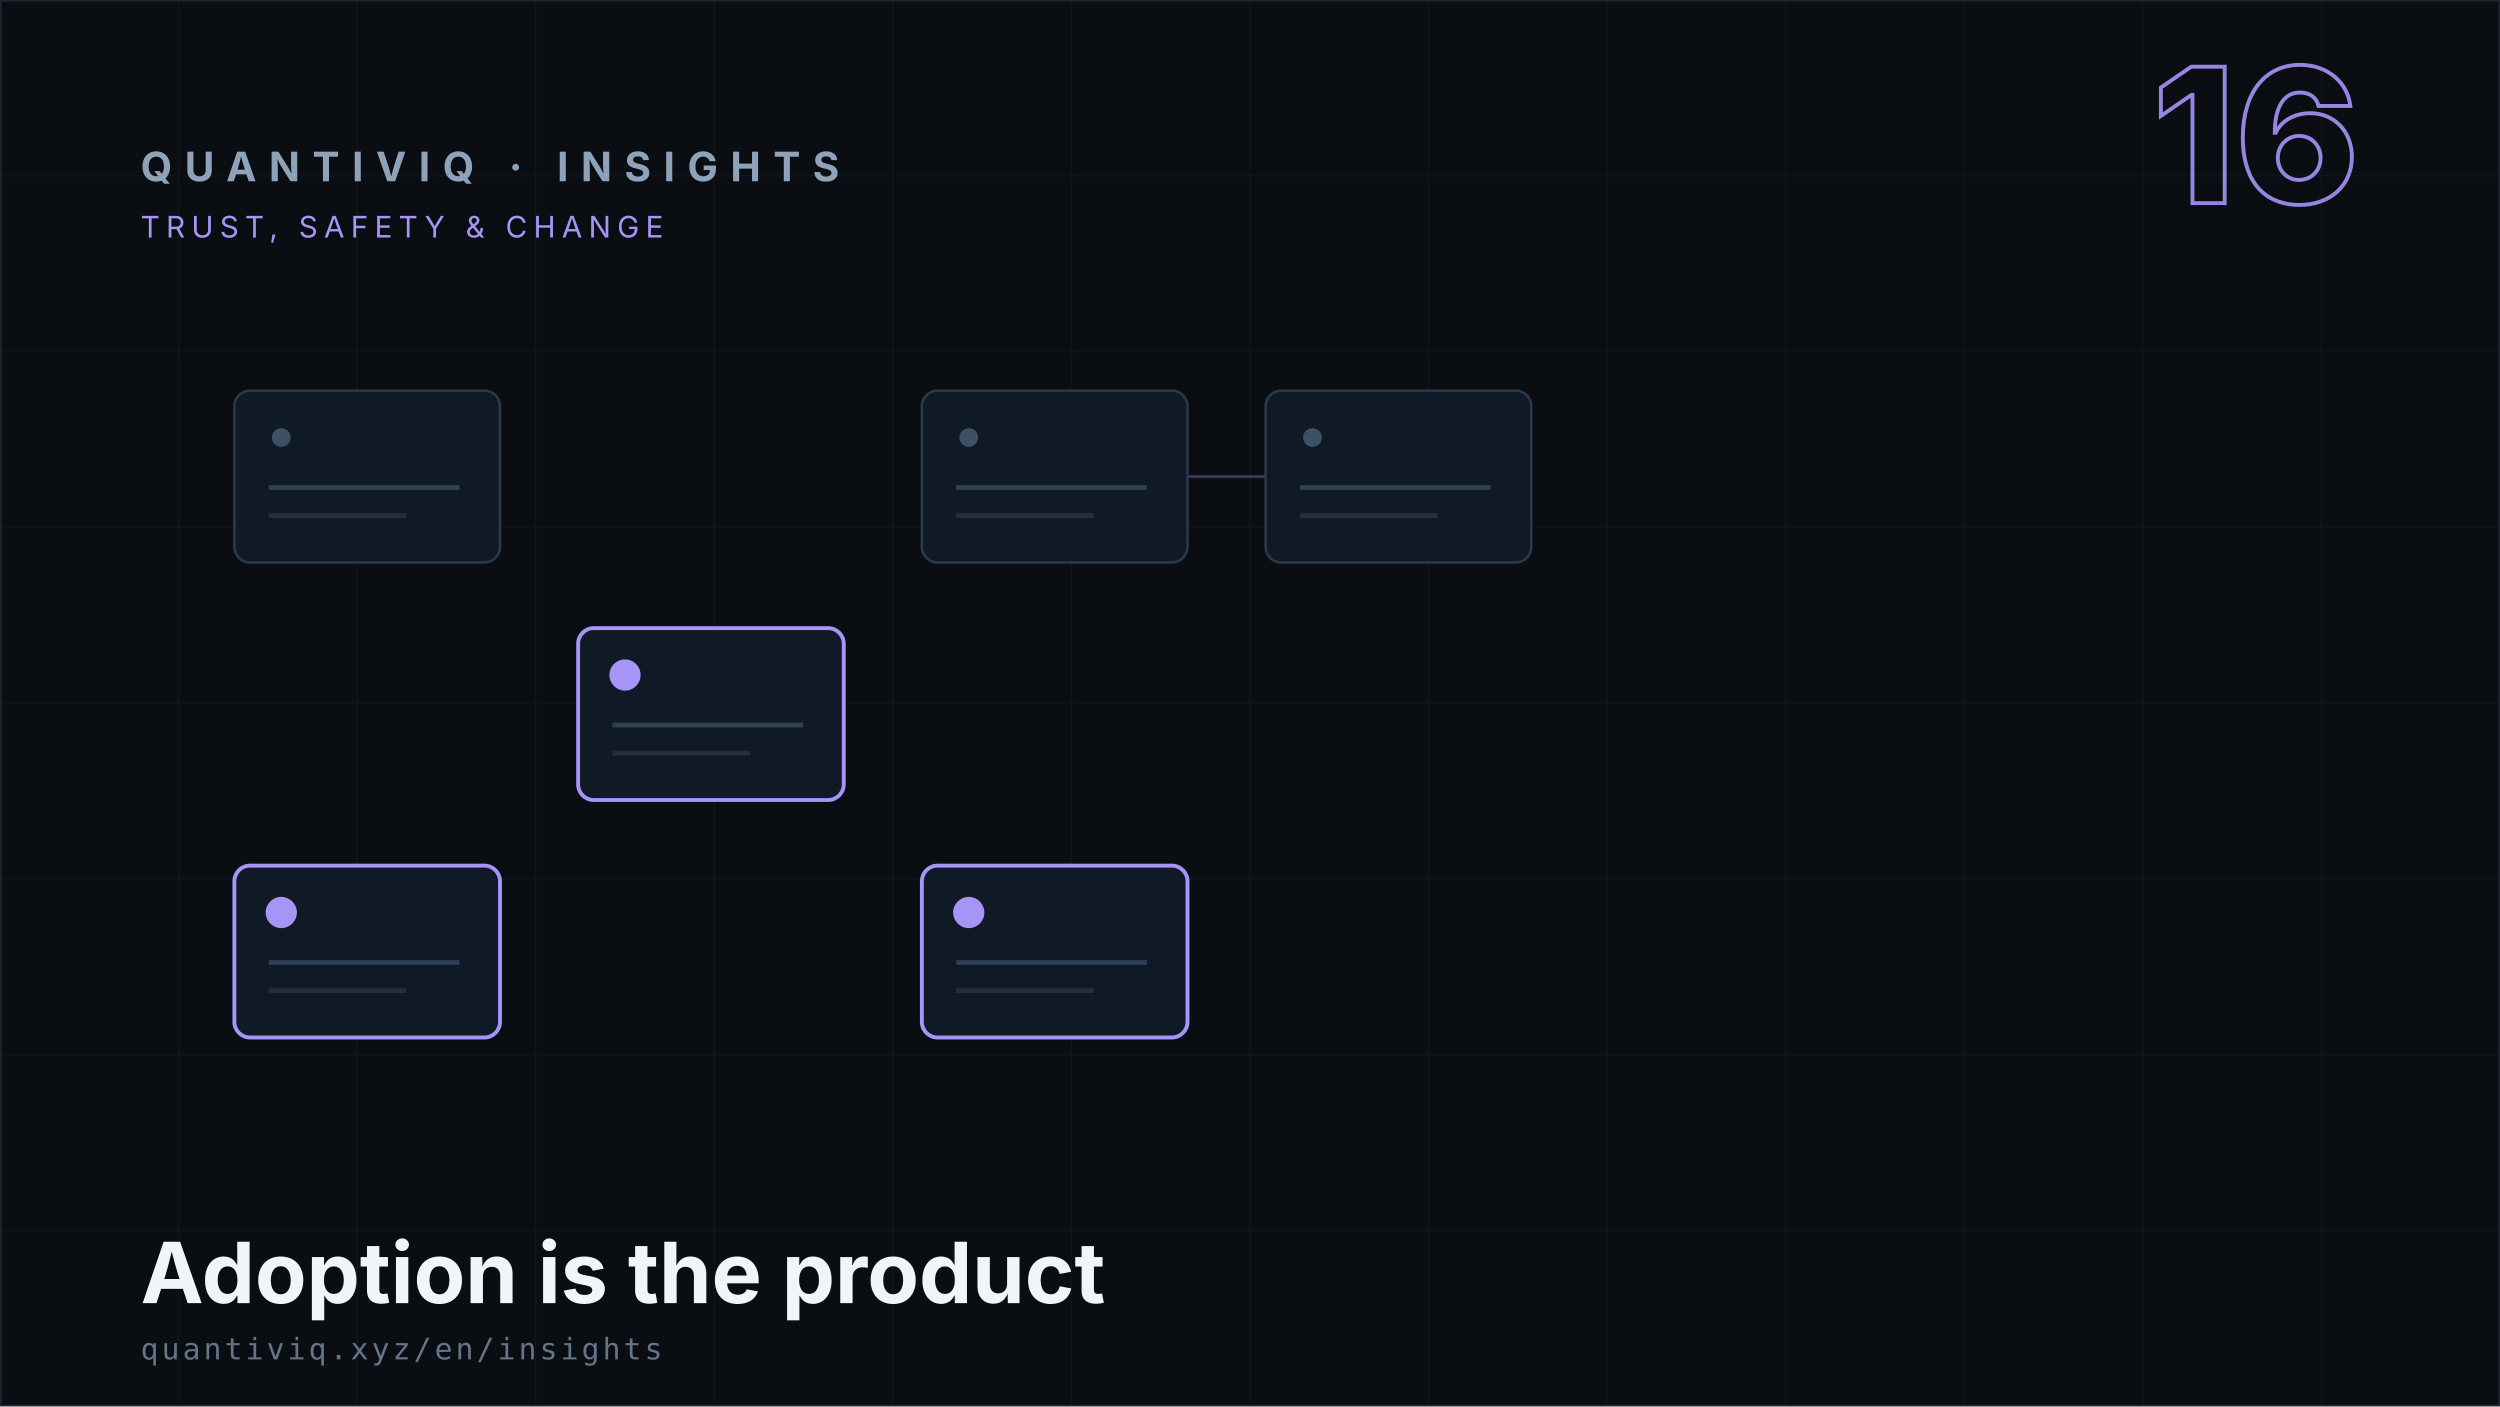
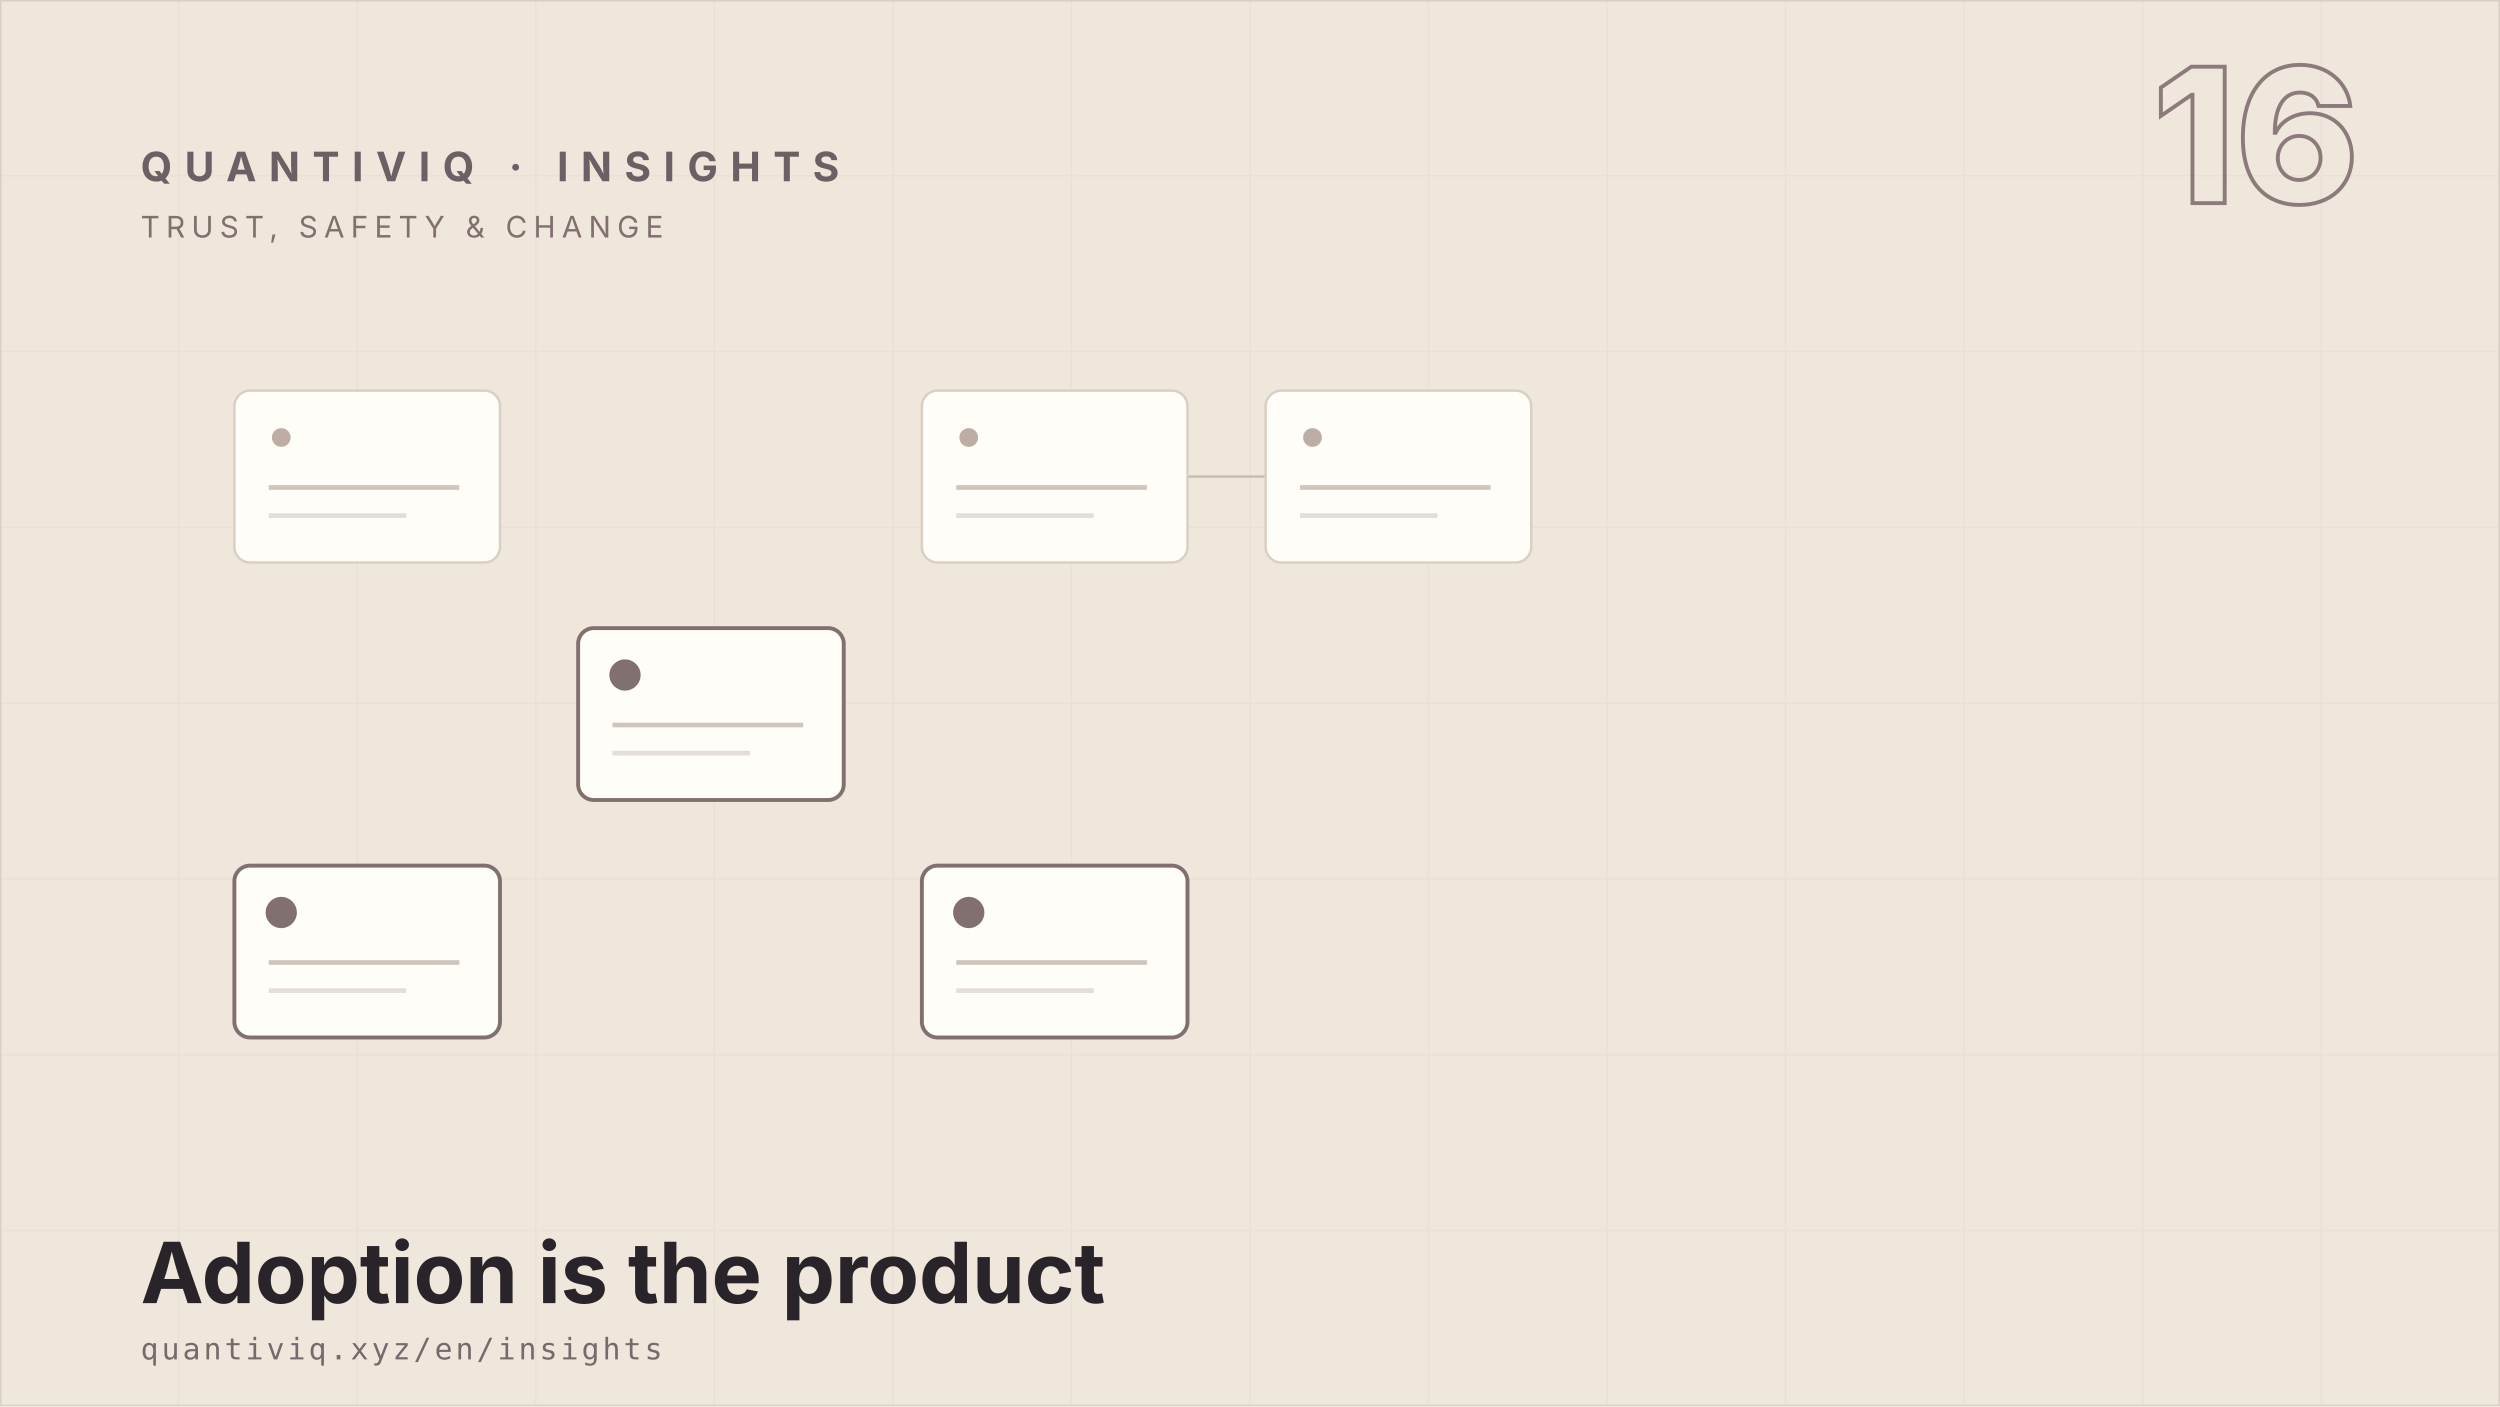
<svg xmlns="http://www.w3.org/2000/svg" width="1600" height="900" viewBox="0 0 1600 900" role="img" aria-label="Quantiviq Insights article 16: Adoption is the product">
  <defs>
    <marker id="arw" viewBox="0 0 10 10" refX="9" refY="5" markerWidth="7" markerHeight="7" orient="auto-start-reverse">
-       <path d="M0,0 L10,5 L0,10 z" fill="#a694f7" />
+       <path d="M0,0 L10,5 L0,10 z" fill="#826f70" />
    </marker>
  </defs>
-   <rect width="1600" height="900" fill="#0a0d12" />
-   <g opacity="0.05" stroke="#8fa3b8" stroke-width="1">
+   <rect width="1600" height="900" fill="#efe7db" />
+   <g opacity="0.05" stroke="#6c6065" stroke-width="1">
    <line x1="0" y1="0" x2="0" y2="900" />
    <line x1="114.286" y1="0" x2="114.286" y2="900" />
    <line x1="228.571" y1="0" x2="228.571" y2="900" />
    <line x1="342.857" y1="0" x2="342.857" y2="900" />
    <line x1="457.143" y1="0" x2="457.143" y2="900" />
    <line x1="571.429" y1="0" x2="571.429" y2="900" />
    <line x1="685.714" y1="0" x2="685.714" y2="900" />
    <line x1="800" y1="0" x2="800" y2="900" />
    <line x1="914.286" y1="0" x2="914.286" y2="900" />
    <line x1="1028.571" y1="0" x2="1028.571" y2="900" />
    <line x1="1142.857" y1="0" x2="1142.857" y2="900" />
    <line x1="1257.143" y1="0" x2="1257.143" y2="900" />
    <line x1="1371.429" y1="0" x2="1371.429" y2="900" />
    <line x1="1485.714" y1="0" x2="1485.714" y2="900" />
    <line x1="1600" y1="0" x2="1600" y2="900" />
    <line x1="0" y1="0" x2="1600" y2="0" />
    <line x1="0" y1="112.5" x2="1600" y2="112.5" />
    <line x1="0" y1="225" x2="1600" y2="225" />
    <line x1="0" y1="337.5" x2="1600" y2="337.5" />
    <line x1="0" y1="450" x2="1600" y2="450" />
    <line x1="0" y1="562.5" x2="1600" y2="562.5" />
    <line x1="0" y1="675" x2="1600" y2="675" />
    <line x1="0" y1="787.5" x2="1600" y2="787.5" />
    <line x1="0" y1="900" x2="1600" y2="900" />
  </g>
-   <text x="90" y="116" font-family="Inter, system-ui, sans-serif" font-size="26" font-weight="700" letter-spacing="8" fill="#8fa3b8">QUANTIVIQ · INSIGHTS</text>
-   <text x="90" y="152" font-family="Inter, system-ui, sans-serif" font-size="19" letter-spacing="4" fill="#a694f7">TRUST, SAFETY &amp; CHANGE</text>
-   <text x="1510" y="130" text-anchor="end" font-family="Inter, system-ui, sans-serif" font-size="120" font-weight="800" fill="none" stroke="#a694f7" stroke-width="2.5" opacity="0.9">16</text>
-   <text x="90" y="834" font-family="Inter, system-ui, sans-serif" font-size="54" font-weight="700" fill="#f1f5f9">Adoption is the product</text>
-   <text x="90" y="870" font-family="JetBrains Mono, monospace" font-size="19" letter-spacing="2" fill="#64748b">quantiviq.xyz/en/insights</text>
-   <rect x="0.5" y="0.5" width="1599" height="899" fill="none" stroke="#1c2733" stroke-width="1" />
+   <text x="90" y="116" font-family="Inter, system-ui, sans-serif" font-size="26" font-weight="700" letter-spacing="8" fill="#6c6065">QUANTIVIQ · INSIGHTS</text>
+   <text x="90" y="152" font-family="Inter, system-ui, sans-serif" font-size="19" letter-spacing="4" fill="#826f70">TRUST, SAFETY &amp; CHANGE</text>
+   <text x="1510" y="130" text-anchor="end" font-family="Inter, system-ui, sans-serif" font-size="120" font-weight="800" fill="none" stroke="#826f70" stroke-width="2.5" opacity="0.9">16</text>
+   <text x="90" y="834" font-family="Inter, system-ui, sans-serif" font-size="54" font-weight="700" fill="#29242a">Adoption is the product</text>
+   <text x="90" y="870" font-family="JetBrains Mono, monospace" font-size="19" letter-spacing="2" fill="#77696c">quantiviq.xyz/en/insights</text>
+   <rect x="0.5" y="0.5" width="1599" height="899" fill="none" stroke="#d9cfc4" stroke-width="1" />
  <g>
-     <line x1="675" y1="305" x2="895" y2="305" stroke="#a694f7" stroke-width="1.6" opacity="0.35" />
-     <rect x="150" y="250" width="170" height="110" rx="10" fill="#101a26" stroke="#2a3a4c" stroke-width="1.6" />
-     <circle cx="180" cy="280" r="6" fill="#3d5166" />
-     <line x1="172" y1="312" x2="294" y2="312" stroke="#3d5166" stroke-width="3" opacity="0.7" />
-     <line x1="172" y1="330" x2="260" y2="330" stroke="#3d5166" stroke-width="3" opacity="0.4" />
-     <rect x="150" y="554" width="170" height="110" rx="10" fill="#101a26" stroke="#a694f7" stroke-width="2.5" />
-     <circle cx="180" cy="584" r="10" fill="#a694f7" />
-     <line x1="172" y1="616" x2="294" y2="616" stroke="#3d5166" stroke-width="3" opacity="0.7" />
-     <line x1="172" y1="634" x2="260" y2="634" stroke="#3d5166" stroke-width="3" opacity="0.4" />
-     <rect x="370" y="402" width="170" height="110" rx="10" fill="#101a26" stroke="#a694f7" stroke-width="2.5" />
-     <circle cx="400" cy="432" r="10" fill="#a694f7" />
-     <line x1="392" y1="464" x2="514" y2="464" stroke="#3d5166" stroke-width="3" opacity="0.7" />
-     <line x1="392" y1="482" x2="480" y2="482" stroke="#3d5166" stroke-width="3" opacity="0.4" />
-     <rect x="590" y="250" width="170" height="110" rx="10" fill="#101a26" stroke="#2a3a4c" stroke-width="1.6" />
-     <circle cx="620" cy="280" r="6" fill="#3d5166" />
-     <line x1="612" y1="312" x2="734" y2="312" stroke="#3d5166" stroke-width="3" opacity="0.7" />
-     <line x1="612" y1="330" x2="700" y2="330" stroke="#3d5166" stroke-width="3" opacity="0.4" />
-     <rect x="590" y="554" width="170" height="110" rx="10" fill="#101a26" stroke="#a694f7" stroke-width="2.5" />
-     <circle cx="620" cy="584" r="10" fill="#a694f7" />
-     <line x1="612" y1="616" x2="734" y2="616" stroke="#3d5166" stroke-width="3" opacity="0.7" />
-     <line x1="612" y1="634" x2="700" y2="634" stroke="#3d5166" stroke-width="3" opacity="0.4" />
-     <rect x="810" y="250" width="170" height="110" rx="10" fill="#101a26" stroke="#2a3a4c" stroke-width="1.6" />
-     <circle cx="840" cy="280" r="6" fill="#3d5166" />
-     <line x1="832" y1="312" x2="954" y2="312" stroke="#3d5166" stroke-width="3" opacity="0.7" />
-     <line x1="832" y1="330" x2="920" y2="330" stroke="#3d5166" stroke-width="3" opacity="0.4" />
+     <line x1="675" y1="305" x2="895" y2="305" stroke="#826f70" stroke-width="1.6" opacity="0.35" />
+     <rect x="150" y="250" width="170" height="110" rx="10" fill="#fffdf8" stroke="#d9cfc4" stroke-width="1.6" />
+     <circle cx="180" cy="280" r="6" fill="#bdada4" />
+     <line x1="172" y1="312" x2="294" y2="312" stroke="#bdada4" stroke-width="3" opacity="0.7" />
+     <line x1="172" y1="330" x2="260" y2="330" stroke="#bdada4" stroke-width="3" opacity="0.4" />
+     <rect x="150" y="554" width="170" height="110" rx="10" fill="#fffdf8" stroke="#826f70" stroke-width="2.5" />
+     <circle cx="180" cy="584" r="10" fill="#826f70" />
+     <line x1="172" y1="616" x2="294" y2="616" stroke="#bdada4" stroke-width="3" opacity="0.7" />
+     <line x1="172" y1="634" x2="260" y2="634" stroke="#bdada4" stroke-width="3" opacity="0.4" />
+     <rect x="370" y="402" width="170" height="110" rx="10" fill="#fffdf8" stroke="#826f70" stroke-width="2.5" />
+     <circle cx="400" cy="432" r="10" fill="#826f70" />
+     <line x1="392" y1="464" x2="514" y2="464" stroke="#bdada4" stroke-width="3" opacity="0.7" />
+     <line x1="392" y1="482" x2="480" y2="482" stroke="#bdada4" stroke-width="3" opacity="0.4" />
+     <rect x="590" y="250" width="170" height="110" rx="10" fill="#fffdf8" stroke="#d9cfc4" stroke-width="1.6" />
+     <circle cx="620" cy="280" r="6" fill="#bdada4" />
+     <line x1="612" y1="312" x2="734" y2="312" stroke="#bdada4" stroke-width="3" opacity="0.7" />
+     <line x1="612" y1="330" x2="700" y2="330" stroke="#bdada4" stroke-width="3" opacity="0.4" />
+     <rect x="590" y="554" width="170" height="110" rx="10" fill="#fffdf8" stroke="#826f70" stroke-width="2.5" />
+     <circle cx="620" cy="584" r="10" fill="#826f70" />
+     <line x1="612" y1="616" x2="734" y2="616" stroke="#bdada4" stroke-width="3" opacity="0.7" />
+     <line x1="612" y1="634" x2="700" y2="634" stroke="#bdada4" stroke-width="3" opacity="0.4" />
+     <rect x="810" y="250" width="170" height="110" rx="10" fill="#fffdf8" stroke="#d9cfc4" stroke-width="1.6" />
+     <circle cx="840" cy="280" r="6" fill="#bdada4" />
+     <line x1="832" y1="312" x2="954" y2="312" stroke="#bdada4" stroke-width="3" opacity="0.7" />
+     <line x1="832" y1="330" x2="920" y2="330" stroke="#bdada4" stroke-width="3" opacity="0.4" />
  </g>
</svg>
